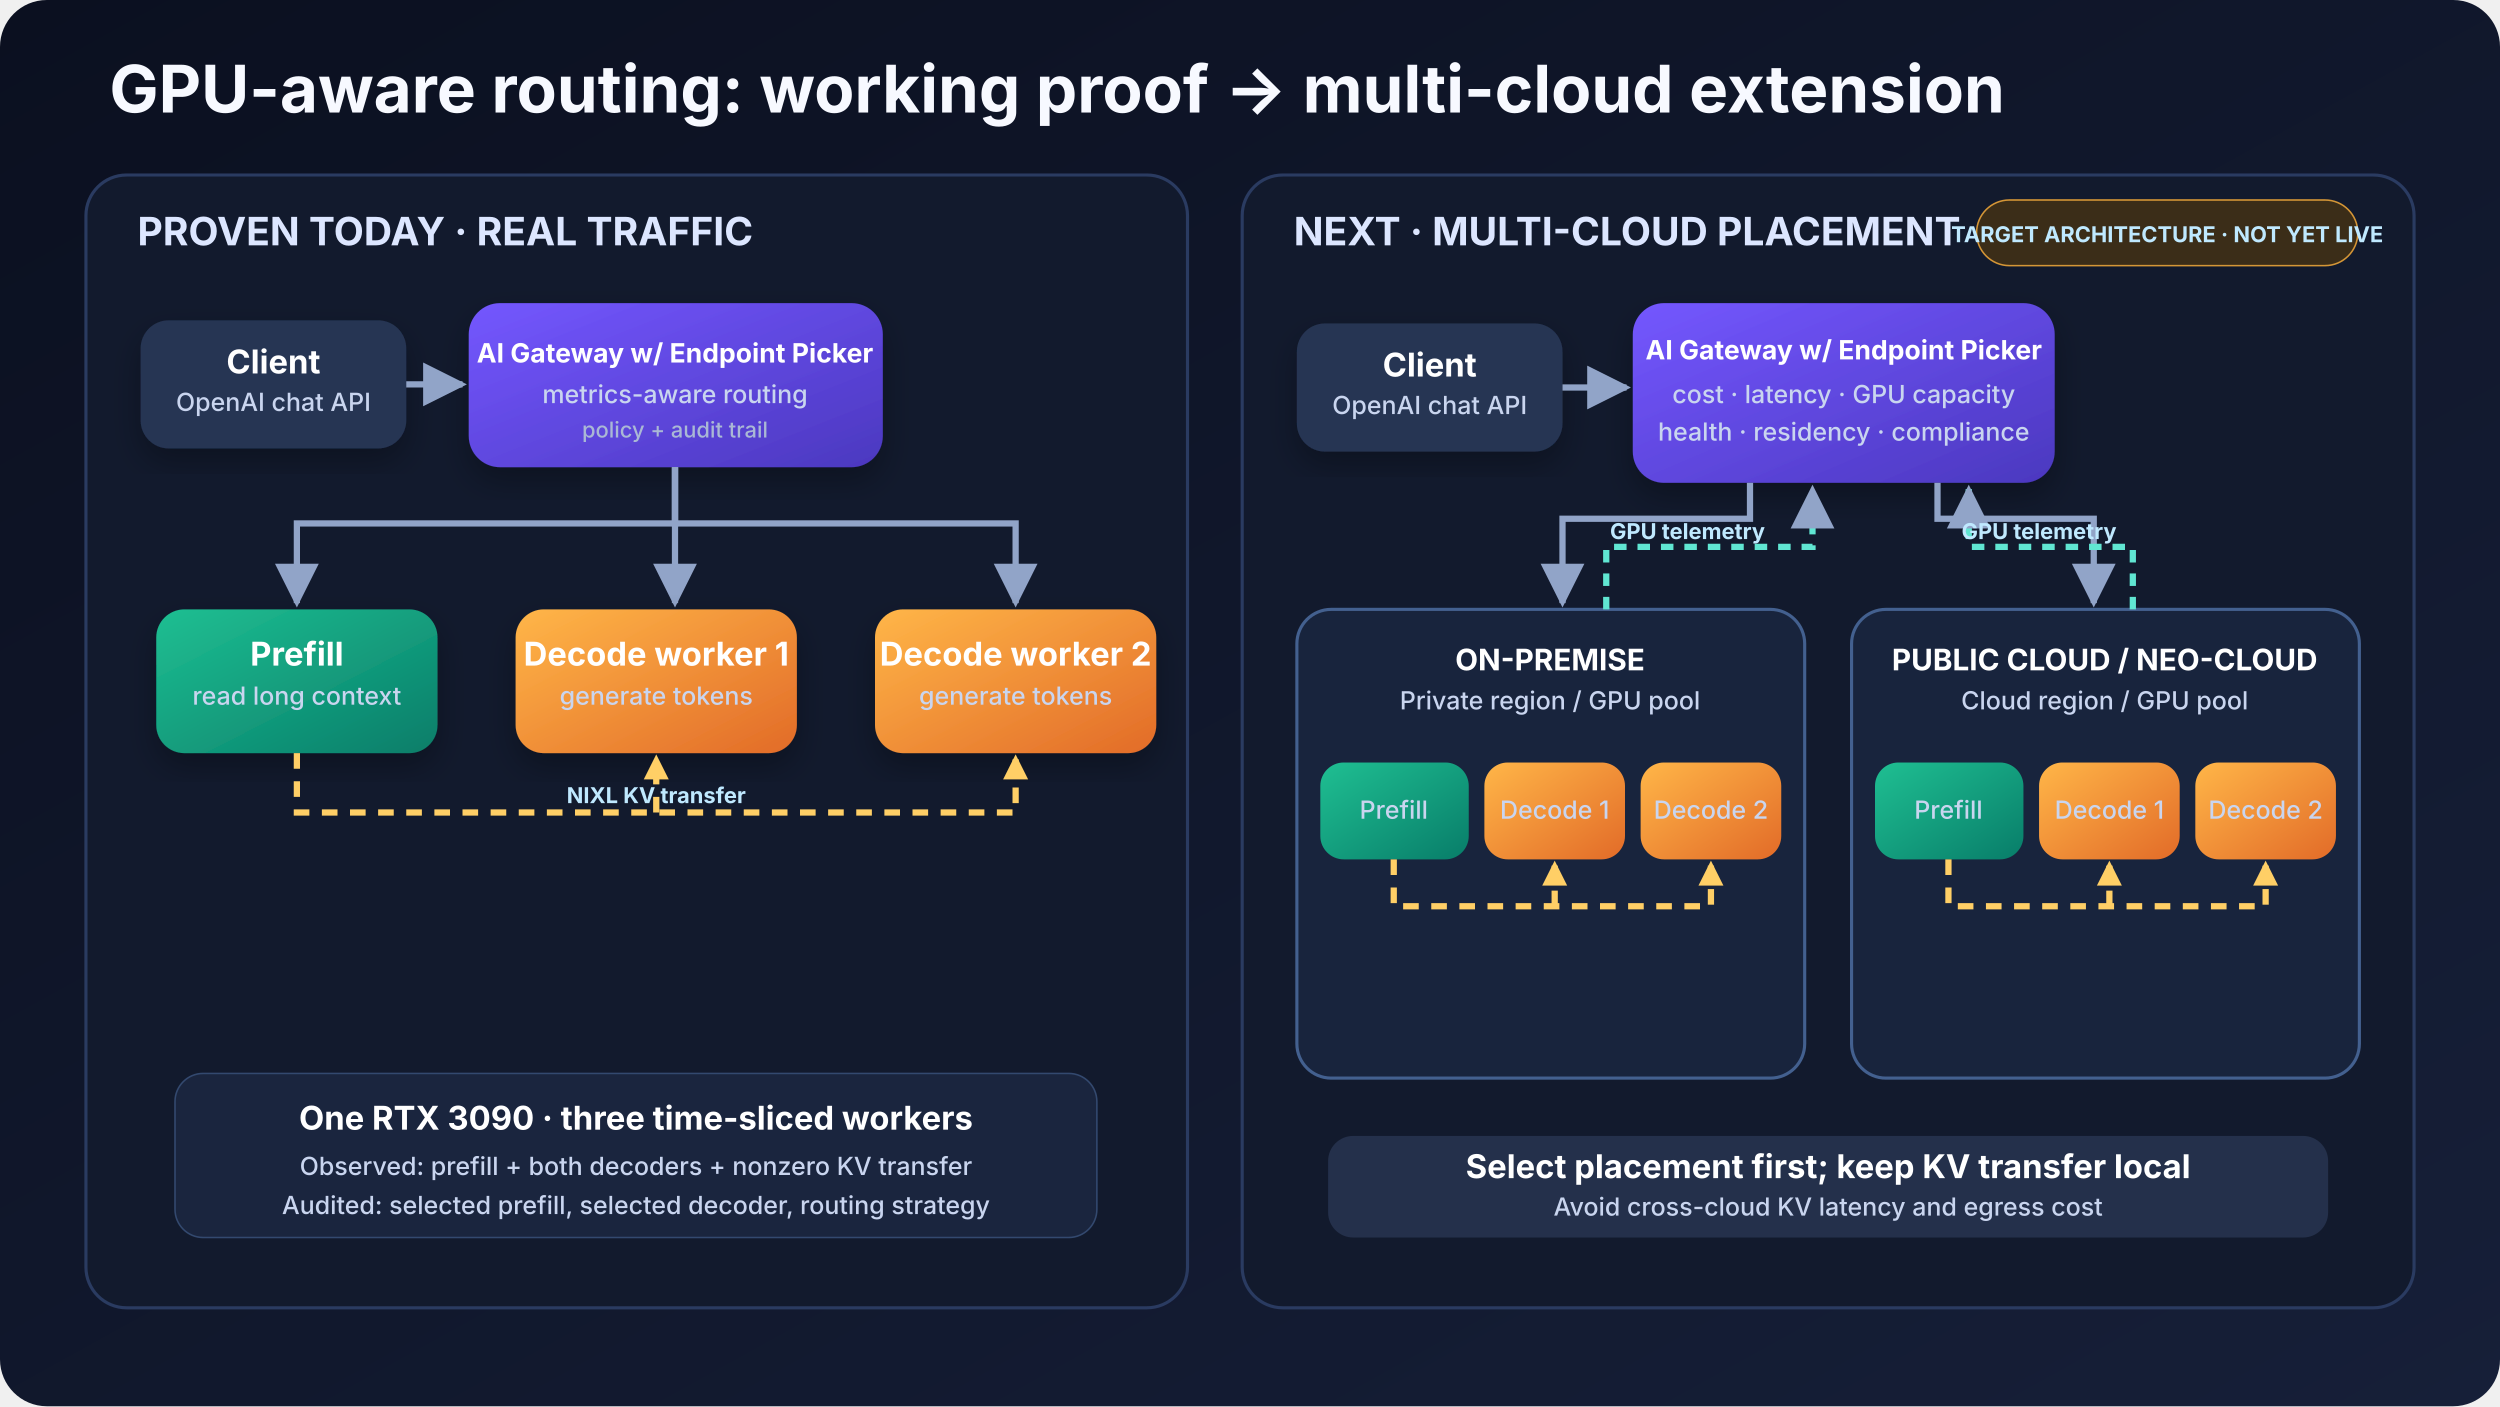
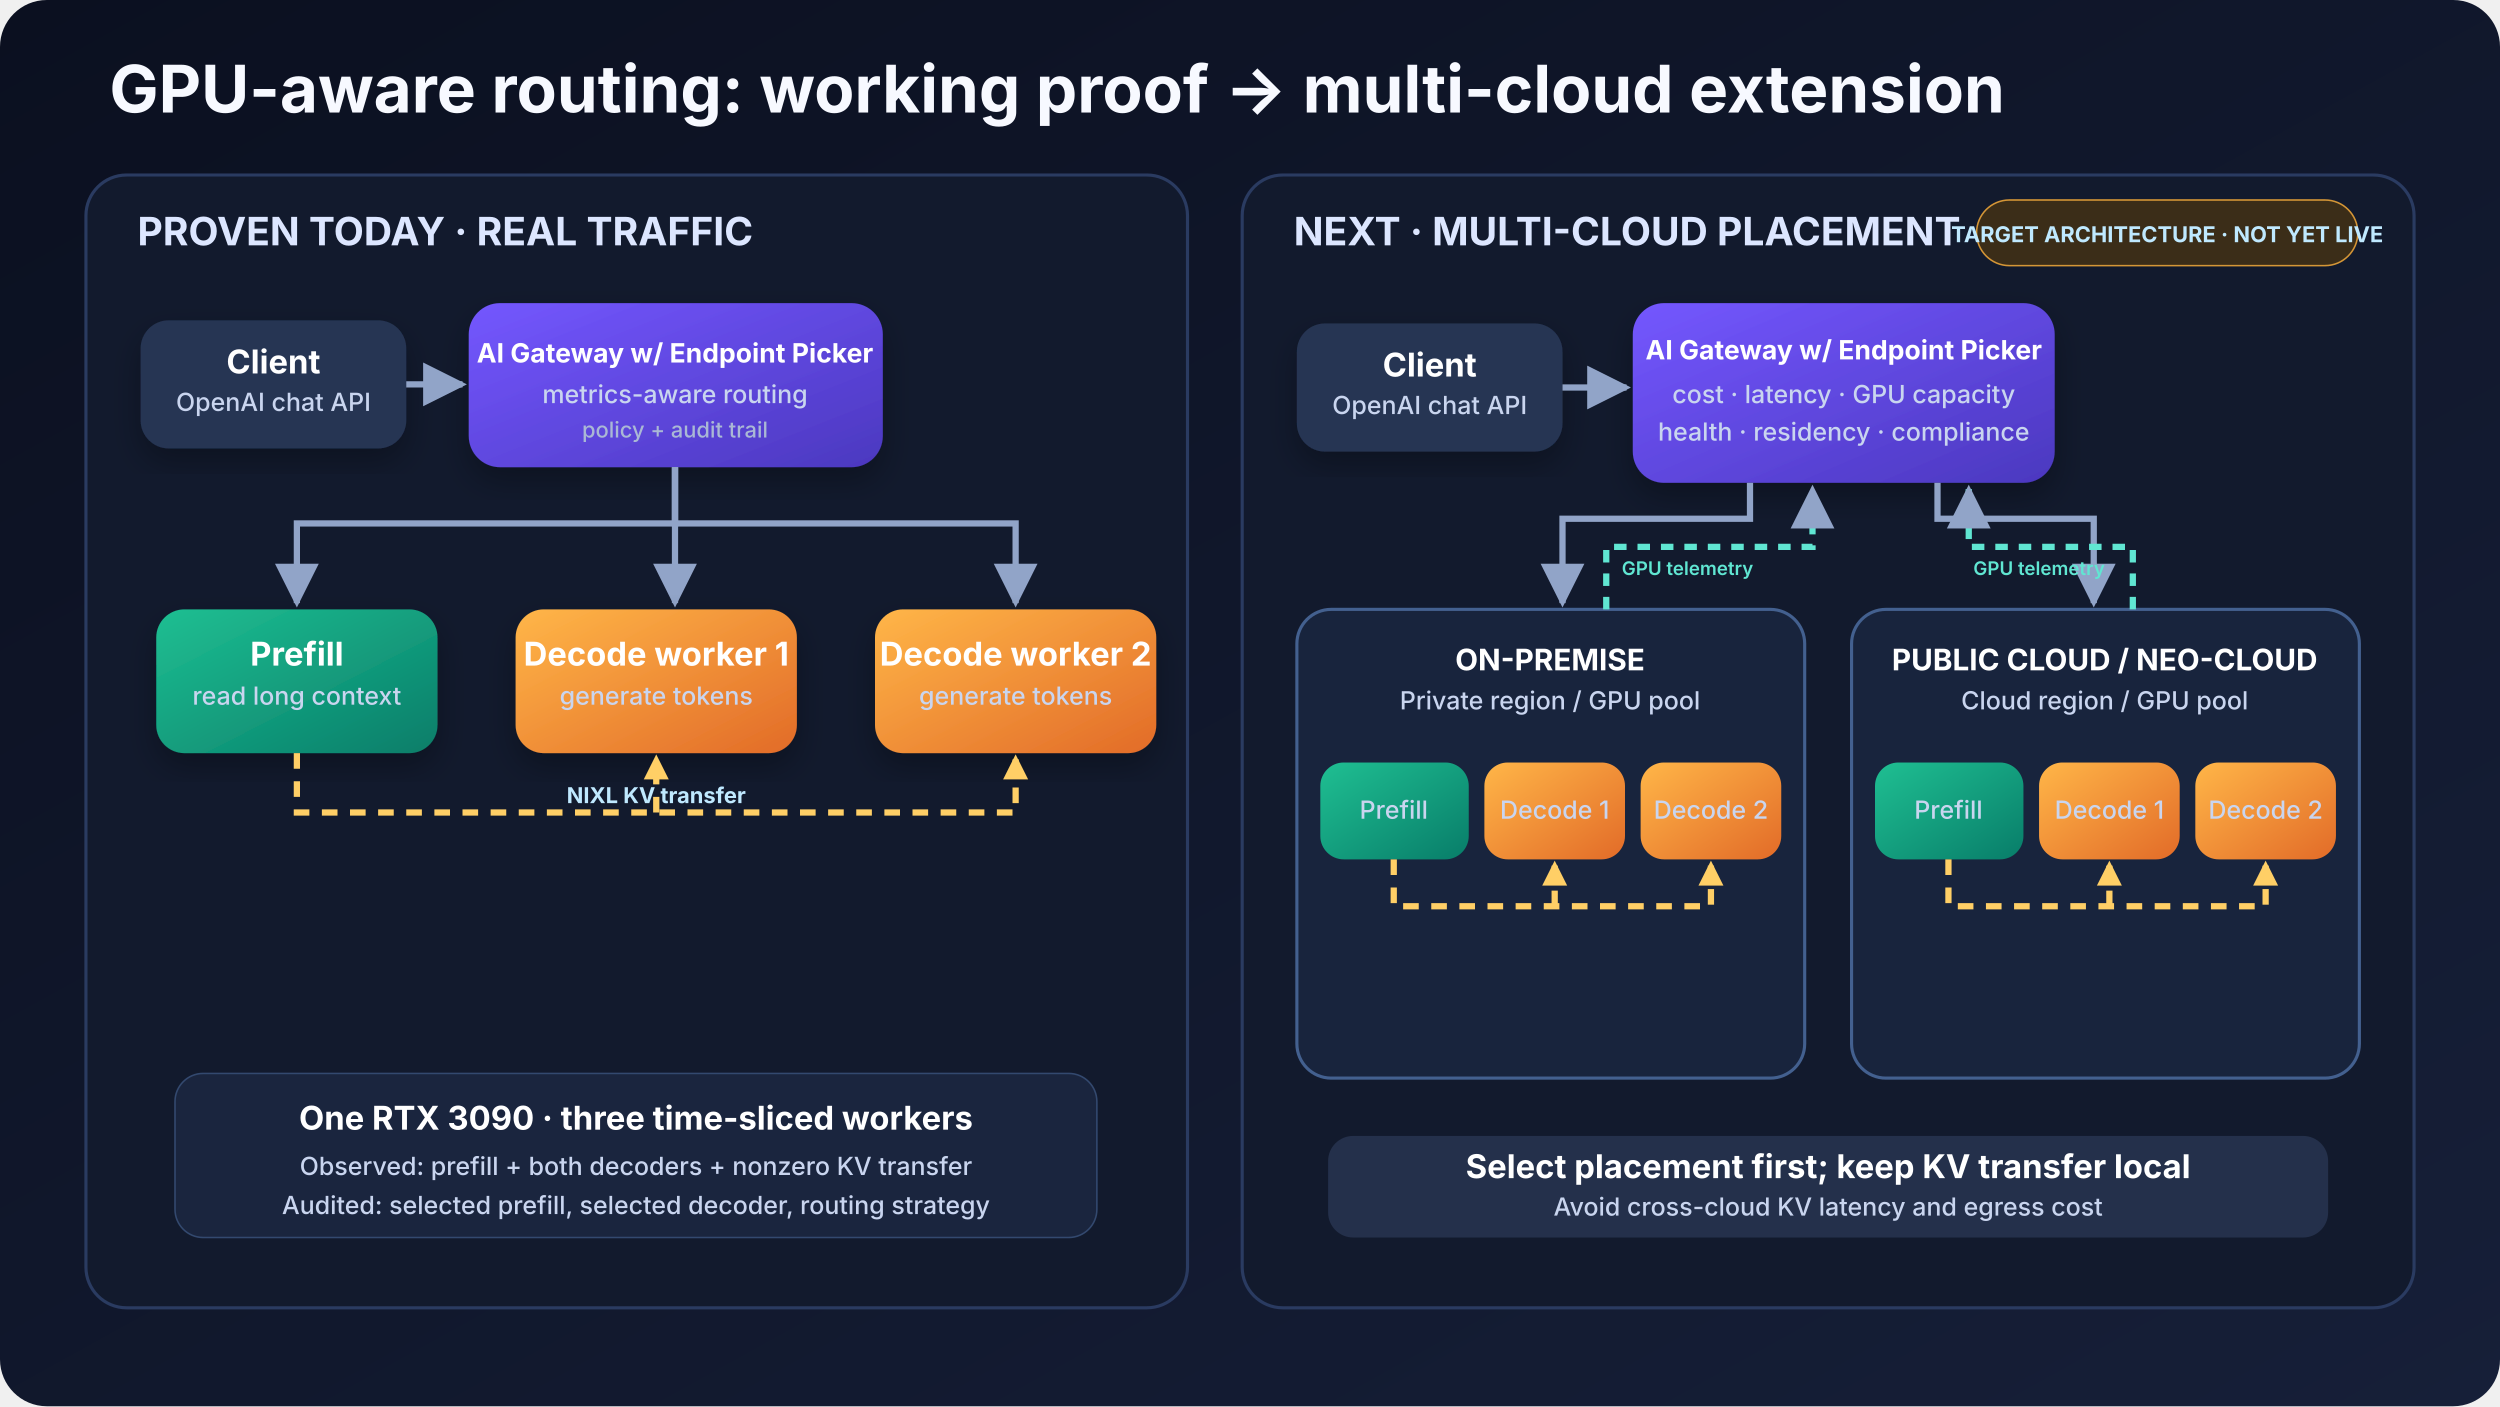
<svg xmlns="http://www.w3.org/2000/svg" width="1600" height="900" viewBox="0 0 1600 900" role="img" aria-labelledby="title desc">
  <defs>
    <linearGradient id="background" x1="0" y1="0" x2="1" y2="1">
      <stop offset="0" stop-color="#0b1020" />
      <stop offset="1" stop-color="#161f38" />
    </linearGradient>
    <linearGradient id="gateway" x1="0" y1="0" x2="1" y2="1">
      <stop offset="0" stop-color="#7457ff" />
      <stop offset="1" stop-color="#4b38bf" />
    </linearGradient>
    <linearGradient id="prefill" x1="0" y1="0" x2="1" y2="1">
      <stop offset="0" stop-color="#1fbf92" />
      <stop offset="1" stop-color="#087d69" />
    </linearGradient>
    <linearGradient id="decode" x1="0" y1="0" x2="1" y2="1">
      <stop offset="0" stop-color="#ffb648" />
      <stop offset="1" stop-color="#e26b28" />
    </linearGradient>
    <filter id="shadow" x="-20%" y="-20%" width="140%" height="140%">
      <feDropShadow dx="0" dy="9" stdDeviation="10" flood-color="#000" flood-opacity="0.28" />
    </filter>
    <marker id="arrow" viewBox="0 0 10 10" refX="9" refY="5" markerWidth="7" markerHeight="7" orient="auto-start-reverse">
      <path d="M 0 0 L 10 5 L 0 10 z" fill="#91a4c8" />
    </marker>
    <marker id="arrow-small" viewBox="0 0 10 10" refX="8" refY="5" markerWidth="4" markerHeight="4" orient="auto-start-reverse">
      <path d="M 0 0 L 10 5 L 0 10 z" fill="#ffcf66" />
    </marker>
    <style>
      .title { font: 700 42px -apple-system, BlinkMacSystemFont, 'Segoe UI', sans-serif; fill: #f7f9ff; }
      .section { font: 700 25px -apple-system, BlinkMacSystemFont, 'Segoe UI', sans-serif; fill: #dce6ff; }
      .label { font: 700 21px -apple-system, BlinkMacSystemFont, 'Segoe UI', sans-serif; fill: #fff; }
      .environment { font: 700 19px -apple-system, BlinkMacSystemFont, 'Segoe UI', sans-serif; fill: #fff; }
      .gateway-label { font: 700 17px -apple-system, BlinkMacSystemFont, 'Segoe UI', sans-serif; fill: #fff; }
      .small { font: 500 16px -apple-system, BlinkMacSystemFont, 'Segoe UI', sans-serif; fill: #c9d5ef; }
      .tiny { font: 500 14px -apple-system, BlinkMacSystemFont, 'Segoe UI', sans-serif; fill: #aab8d5; }
      .chip { font: 700 14px -apple-system, BlinkMacSystemFont, 'Segoe UI', sans-serif; fill: #bfe9ff; }
+       .telemetry-label { font: 600 12px -apple-system, BlinkMacSystemFont, 'Segoe UI', sans-serif; fill: #60e6d2; }
      .line { stroke: #91a4c8; stroke-width: 4; fill: none; marker-end: url(#arrow); }
      .kv { stroke: #ffcf66; stroke-width: 4; stroke-dasharray: 10 8; fill: none; marker-end: url(#arrow-small); }
      .kv-small { stroke: #ffcf66; stroke-width: 4; stroke-dasharray: 10 8; fill: none; marker-end: url(#arrow-small); }
      .telemetry { stroke: #60e6d2; stroke-width: 4; stroke-dasharray: 8 7; fill: none; marker-end: url(#arrow); }
    </style>
  </defs>
  <rect width="1600" height="900" rx="30" fill="url(#background)" />
  <text x="70" y="72" class="title">GPU-aware routing: working proof → multi-cloud extension</text>
  <rect x="55" y="112" width="705" height="725" rx="26" fill="#121a2d" stroke="#2a3b61" stroke-width="2" />
  <text x="88" y="157" class="section">PROVEN TODAY · REAL TRAFFIC</text>
  <rect x="90" y="205" width="170" height="82" rx="18" fill="#263452" filter="url(#shadow)" />
  <text x="175" y="239" text-anchor="middle" class="label">Client</text>
  <text x="175" y="263" text-anchor="middle" class="small">OpenAI chat API</text>
  <rect x="300" y="194" width="265" height="105" rx="20" fill="url(#gateway)" filter="url(#shadow)" />
  <text x="432" y="232" text-anchor="middle" class="gateway-label">AI Gateway w/ Endpoint Picker</text>
  <text x="432" y="258" text-anchor="middle" class="small">metrics-aware routing</text>
  <text x="432" y="280" text-anchor="middle" class="tiny">policy + audit trail</text>
  <path d="M260 246 H296" class="line" />
  <path d="M432 299 V335 H190 V386" class="line" />
  <path d="M432 299 V386" class="line" />
  <path d="M432 299 V335 H650 V386" class="line" />
  <rect x="100" y="390" width="180" height="92" rx="18" fill="url(#prefill)" filter="url(#shadow)" />
  <text x="190" y="426" text-anchor="middle" class="label">Prefill</text>
  <text x="190" y="451" text-anchor="middle" class="small">read long context</text>
  <rect x="330" y="390" width="180" height="92" rx="18" fill="url(#decode)" filter="url(#shadow)" />
  <text x="420" y="426" text-anchor="middle" class="label">Decode worker 1</text>
  <text x="420" y="451" text-anchor="middle" class="small">generate tokens</text>
  <rect x="560" y="390" width="180" height="92" rx="18" fill="url(#decode)" filter="url(#shadow)" />
  <text x="650" y="426" text-anchor="middle" class="label">Decode worker 2</text>
  <text x="650" y="451" text-anchor="middle" class="small">generate tokens</text>
  <path d="M190 482 V520 H650 V486" class="kv" />
  <path d="M420 520 V486" class="kv-small" />
  <text x="420" y="514" text-anchor="middle" class="chip">NIXL KV transfer</text>
  <rect x="112" y="687" width="590" height="105" rx="18" fill="#1a253e" stroke="#33496f" />
  <text x="407" y="723" text-anchor="middle" class="label">One RTX 3090 · three time-sliced workers</text>
  <text x="407" y="752" text-anchor="middle" class="small">Observed: prefill + both decoders + nonzero KV transfer</text>
  <text x="407" y="777" text-anchor="middle" class="small">Audited: selected prefill, selected decoder, routing strategy</text>
  <rect x="795" y="112" width="750" height="725" rx="26" fill="#121a2d" stroke="#2a3b61" stroke-width="2" />
  <text x="828" y="157" class="section">NEXT · MULTI-CLOUD PLACEMENT</text>
  <rect x="830" y="207" width="170" height="82" rx="18" fill="#263452" filter="url(#shadow)" />
  <text x="915" y="241" text-anchor="middle" class="label">Client</text>
  <text x="915" y="265" text-anchor="middle" class="small">OpenAI chat API</text>
  <rect x="1045" y="194" width="270" height="115" rx="20" fill="url(#gateway)" filter="url(#shadow)" />
  <text x="1180" y="230" text-anchor="middle" class="gateway-label">AI Gateway w/ Endpoint Picker</text>
  <text x="1180" y="258" text-anchor="middle" class="small">cost · latency · GPU capacity</text>
  <text x="1180" y="282" text-anchor="middle" class="small">health · residency · compliance</text>
  <path d="M1000 248 H1041" class="line" />
  <rect x="830" y="390" width="325" height="300" rx="22" fill="#18243d" stroke="#43608f" stroke-width="2" />
  <text x="992" y="429" text-anchor="middle" class="environment">ON-PREMISE</text>
  <text x="992" y="454" text-anchor="middle" class="small">Private region / GPU pool</text>
  <rect x="845" y="488" width="95" height="62" rx="15" fill="url(#prefill)" />
  <text x="892" y="524" text-anchor="middle" class="small">Prefill</text>
  <rect x="950" y="488" width="90" height="62" rx="15" fill="url(#decode)" />
  <text x="995" y="524" text-anchor="middle" class="small">Decode 1</text>
  <rect x="1050" y="488" width="90" height="62" rx="15" fill="url(#decode)" />
  <text x="1095" y="524" text-anchor="middle" class="small">Decode 2</text>
  <path d="M892 550 V580 H1095 V554" class="kv" />
  <path d="M995 580 V554" class="kv-small" />
  <rect x="1185" y="390" width="325" height="300" rx="22" fill="#18243d" stroke="#43608f" stroke-width="2" />
  <text x="1347" y="429" text-anchor="middle" class="environment">PUBLIC CLOUD / NEO-CLOUD</text>
  <text x="1347" y="454" text-anchor="middle" class="small">Cloud region / GPU pool</text>
  <rect x="1200" y="488" width="95" height="62" rx="15" fill="url(#prefill)" />
  <text x="1247" y="524" text-anchor="middle" class="small">Prefill</text>
  <rect x="1305" y="488" width="90" height="62" rx="15" fill="url(#decode)" />
  <text x="1350" y="524" text-anchor="middle" class="small">Decode 1</text>
  <rect x="1405" y="488" width="90" height="62" rx="15" fill="url(#decode)" />
  <text x="1450" y="524" text-anchor="middle" class="small">Decode 2</text>
  <path d="M1247 550 V580 H1450 V554" class="kv" />
  <path d="M1350 580 V554" class="kv-small" />
  <path d="M1120 309 V332 H1000 V386" class="line" />
  <path d="M1240 309 V332 H1340 V386" class="line" />
  <path d="M1028 390 V350 H1160 V313" class="telemetry" />
  <path d="M1365 390 V350 H1260 V313" class="telemetry" />
-   <text x="1080" y="345" text-anchor="middle" class="chip">GPU telemetry</text>
-   <text x="1305" y="345" text-anchor="middle" class="chip">GPU telemetry</text>
+   <text x="1080" y="368" text-anchor="middle" class="telemetry-label">GPU telemetry</text>
+   <text x="1305" y="368" text-anchor="middle" class="telemetry-label">GPU telemetry</text>
  <rect x="850" y="727" width="640" height="65" rx="16" fill="#24304b" />
  <text x="1170" y="754" text-anchor="middle" class="label">Select placement first; keep KV transfer local</text>
  <text x="1170" y="778" text-anchor="middle" class="small">Avoid cross-cloud KV latency and egress cost</text>
  <rect x="1265" y="128" width="244" height="42" rx="21" fill="#3b2d18" stroke="#d59636" />
  <text x="1387" y="155" text-anchor="middle" class="chip">TARGET ARCHITECTURE · NOT YET LIVE</text>
</svg>
